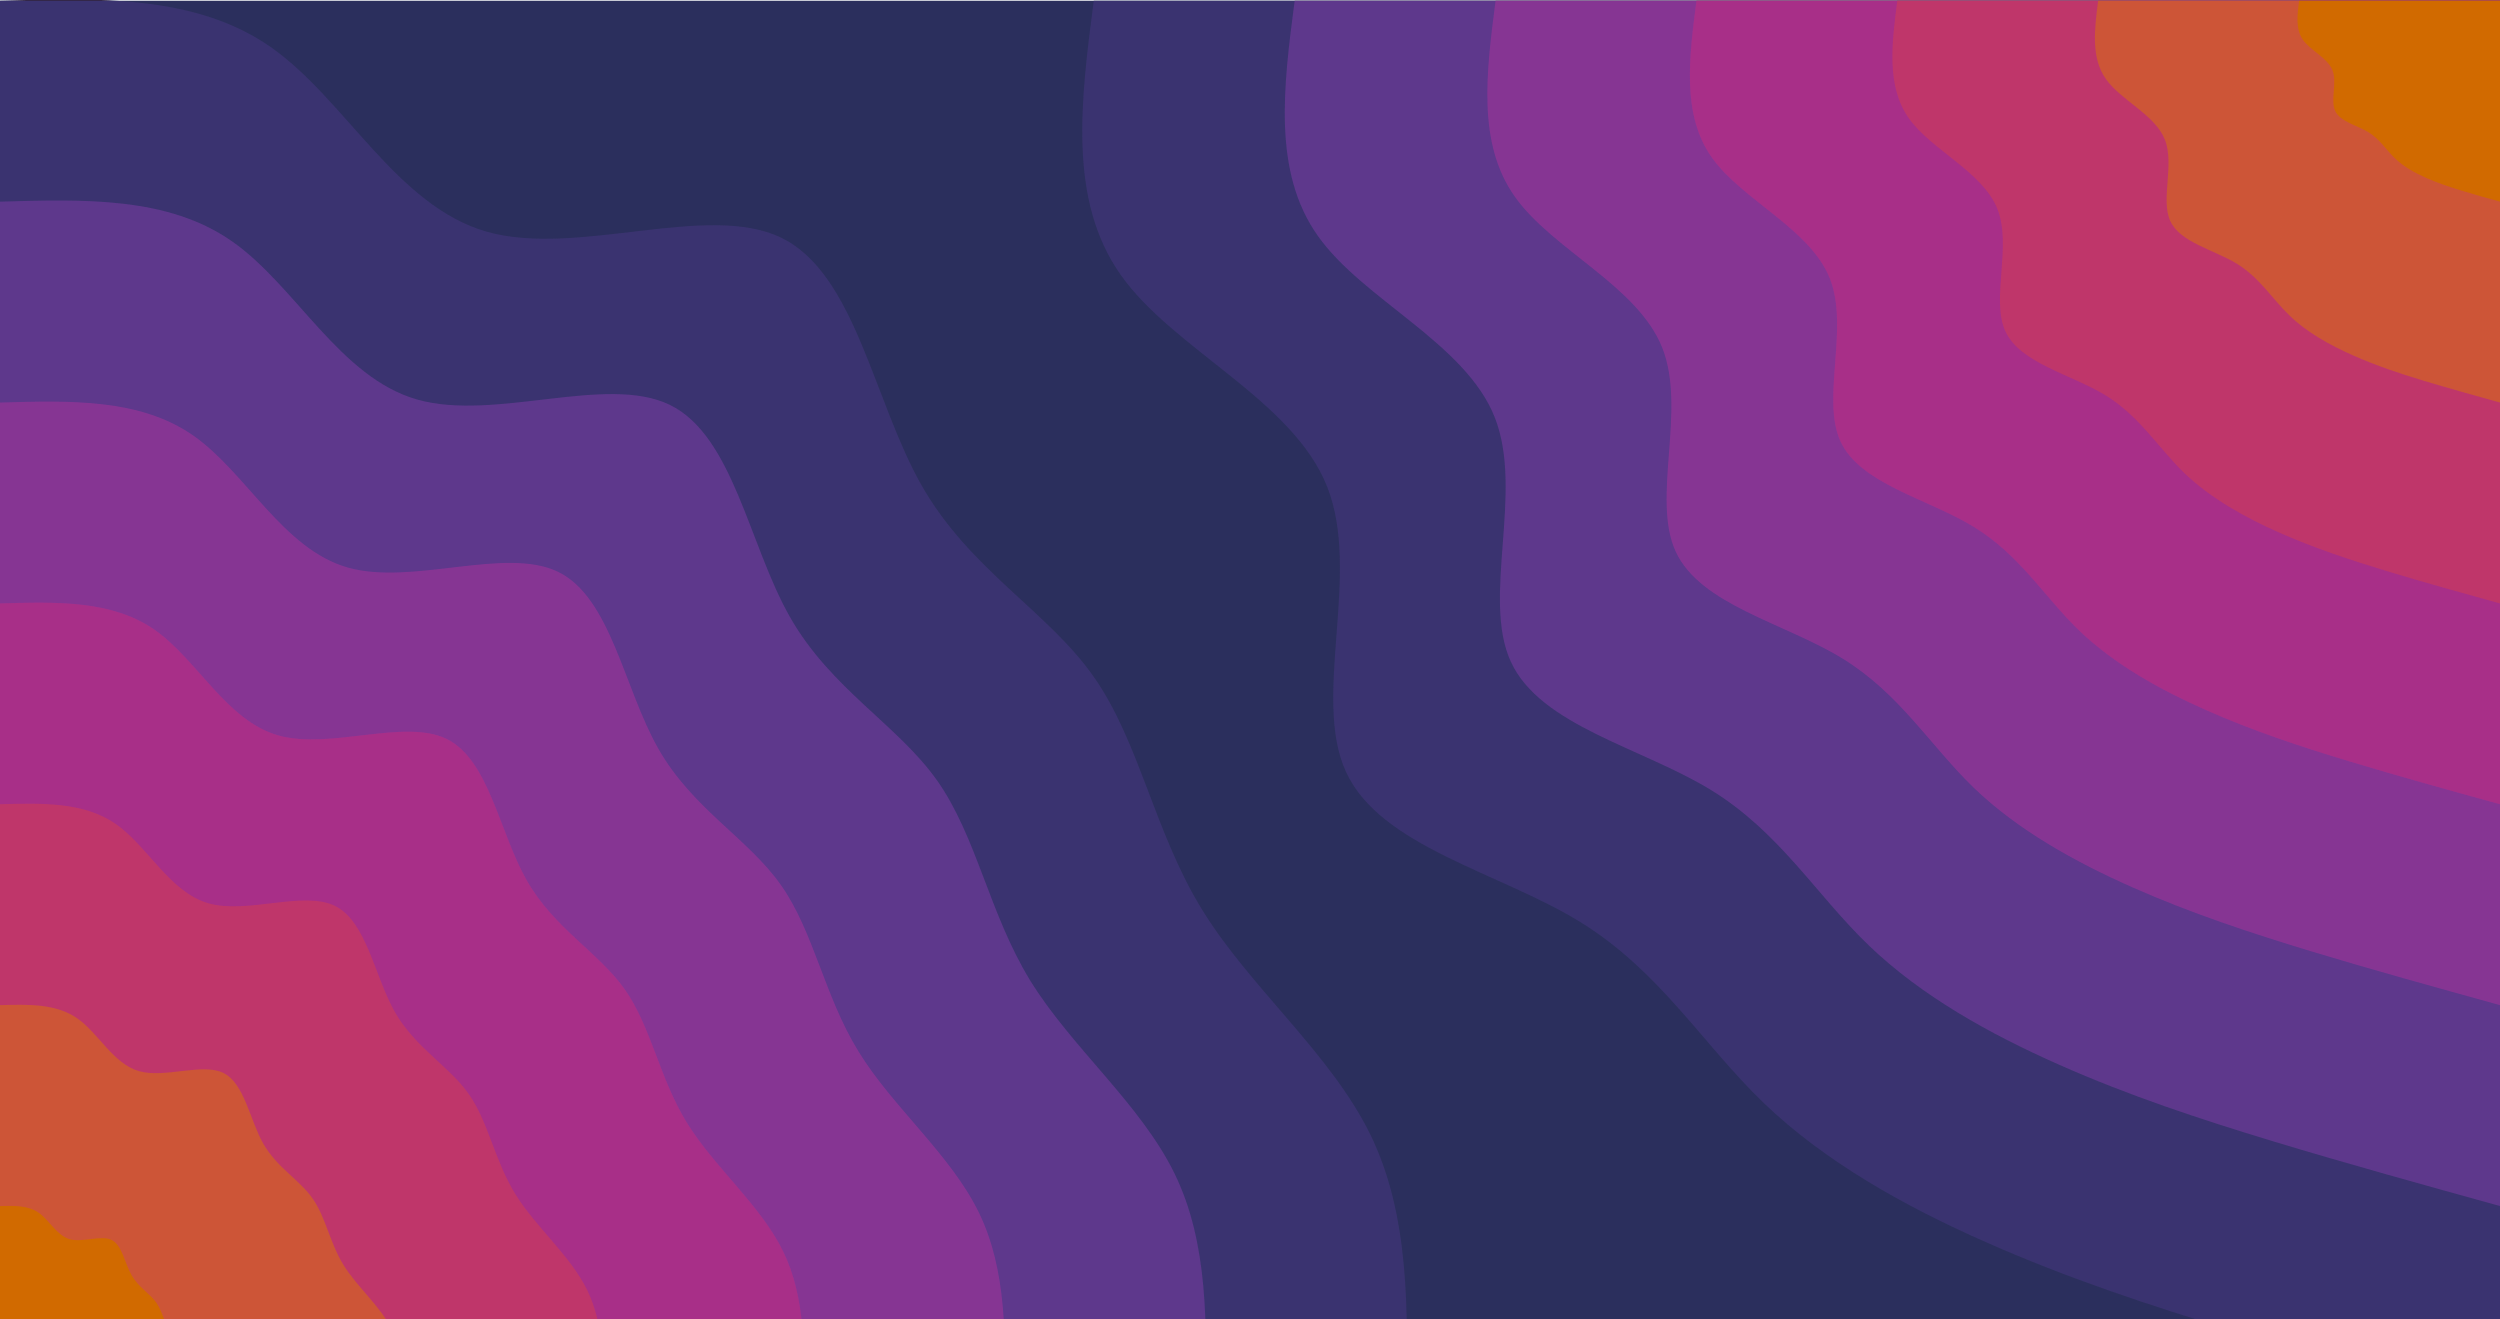
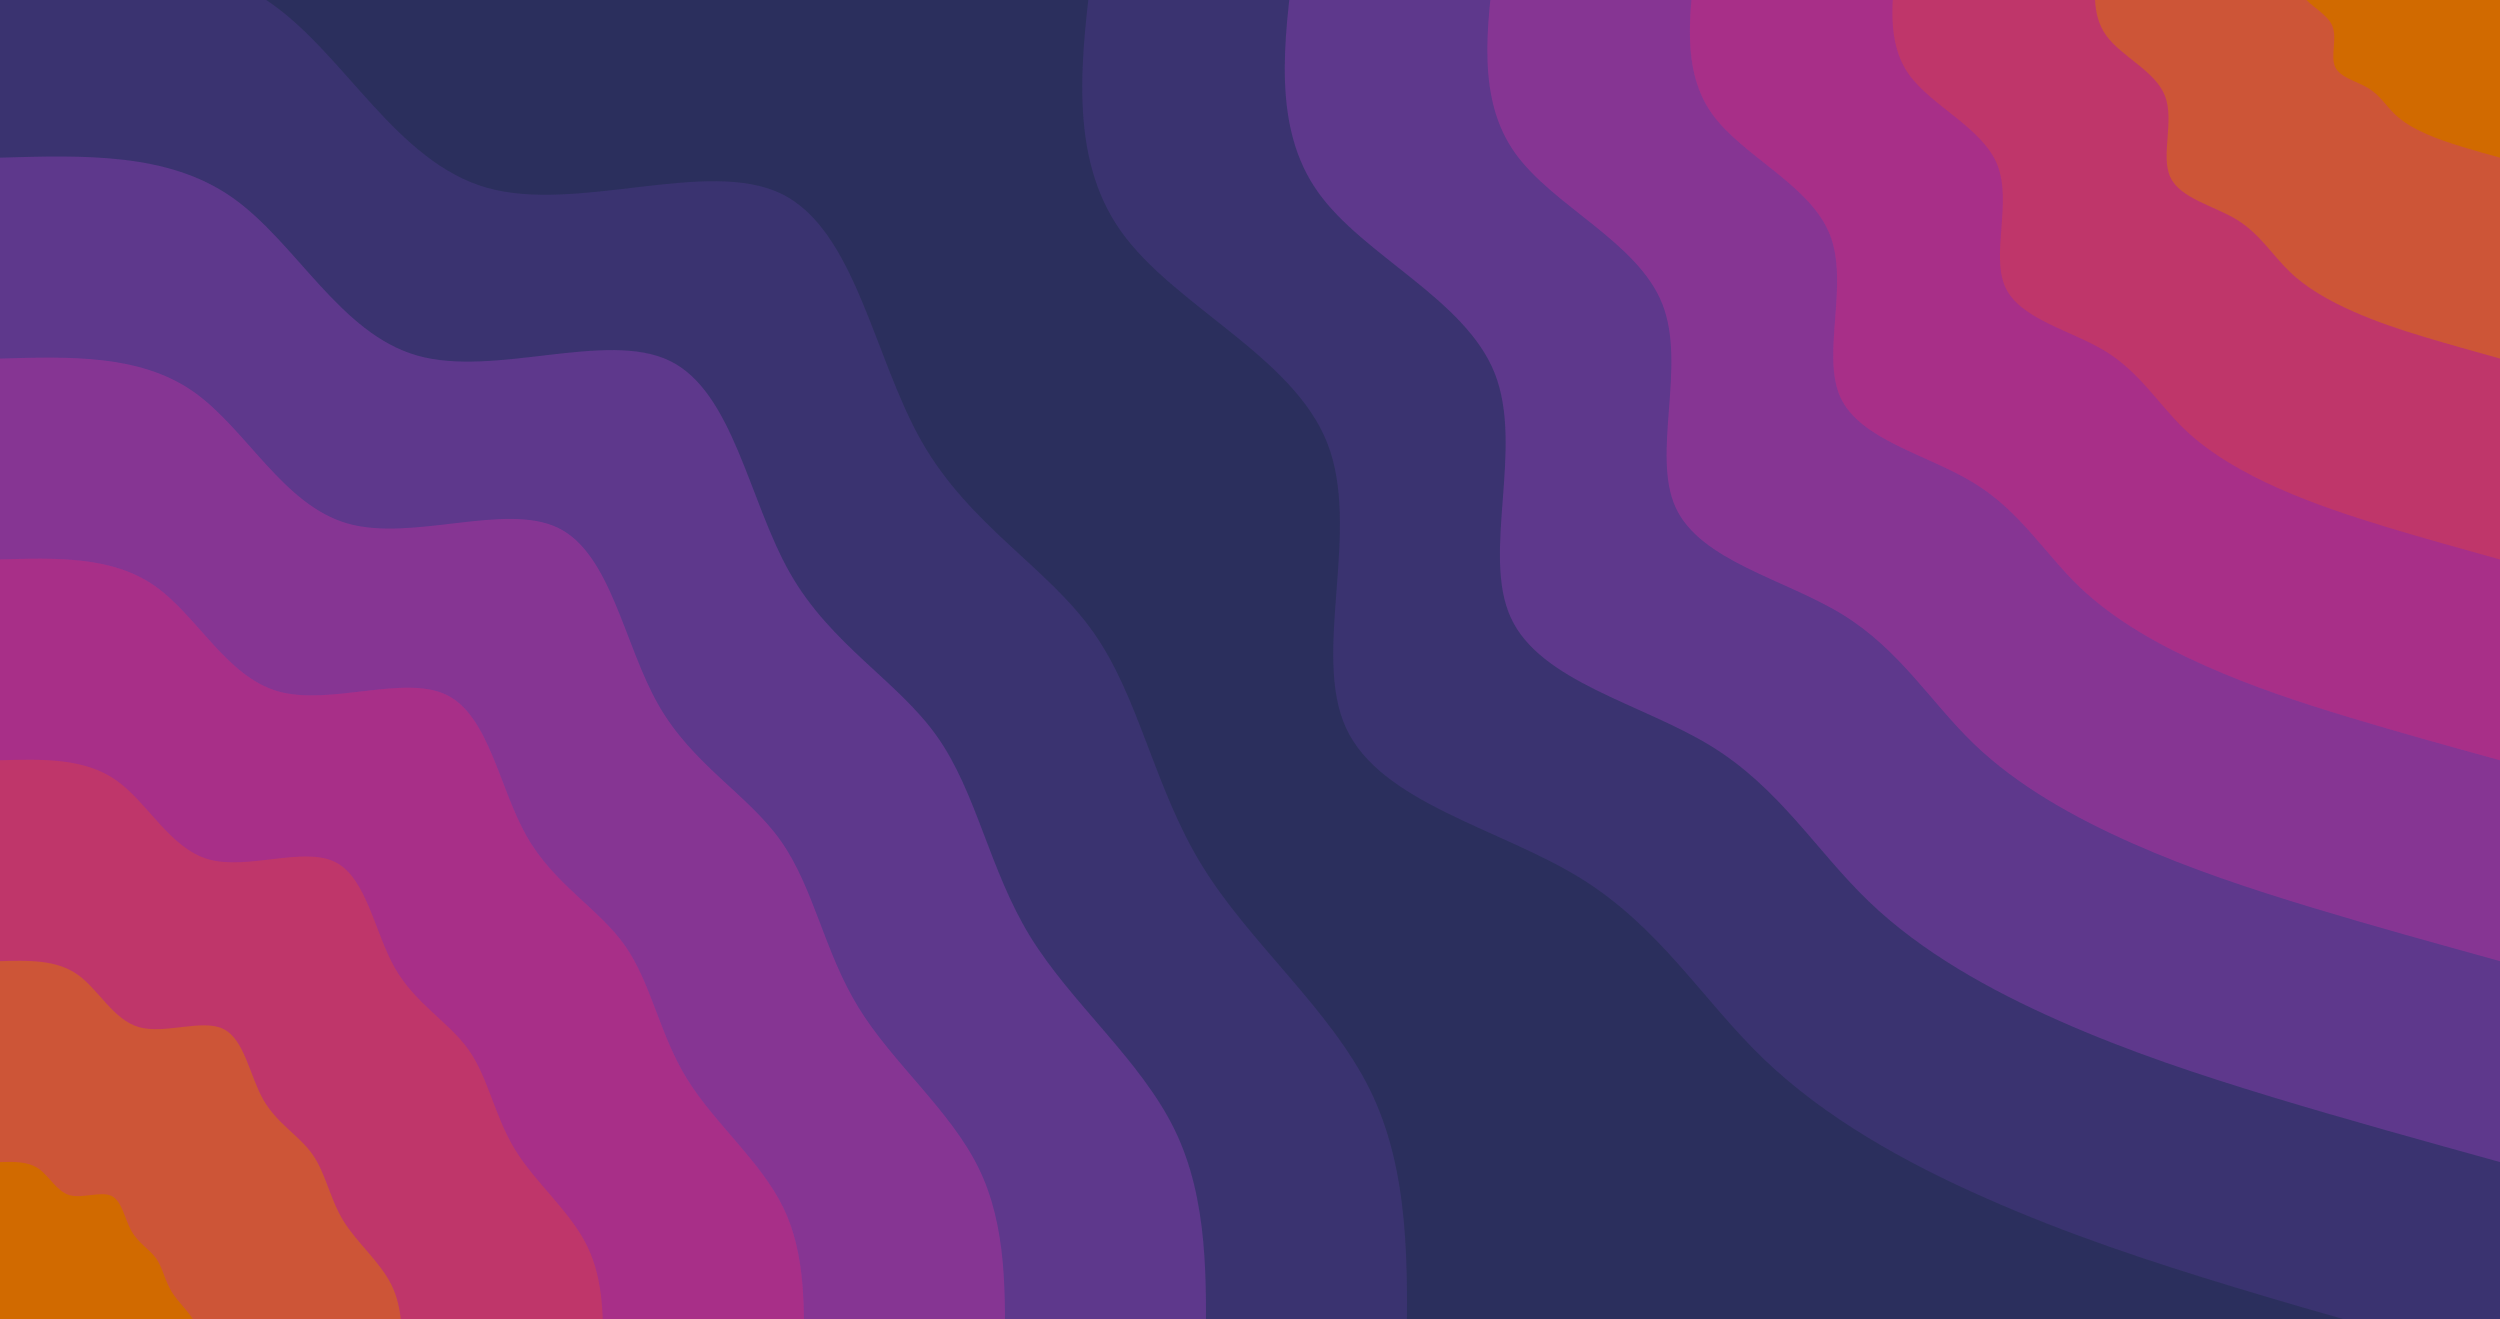
<svg xmlns="http://www.w3.org/2000/svg" id="visual" viewBox="0 0 4096 2160" width="4096" height="2160" version="1.1">
  <defs id="defs9">
    <linearGradient id="grad1_0" x1="0.438" y1="0" x2="1" y2="1">
      <stop offset="14.444%" stop-color="#c64600" stop-opacity="1" id="stop4" />
      <stop offset="85.556%" stop-color="#c64600" stop-opacity="1" id="stop6" />
    </linearGradient>
  </defs>
  <defs id="defs16">
    <linearGradient id="grad1_1" x1="0.438" y1="0" x2="1" y2="1">
      <stop offset="14.444%" stop-color="#c64600" stop-opacity="1" id="stop11" />
      <stop offset="85.556%" stop-color="#b92c2c" stop-opacity="1" id="stop13" />
    </linearGradient>
  </defs>
  <defs id="defs23">
    <linearGradient id="grad1_2" x1="0.438" y1="0" x2="1" y2="1">
      <stop offset="14.444%" stop-color="#a12042" stop-opacity="1" id="stop18" />
      <stop offset="85.556%" stop-color="#b92c2c" stop-opacity="1" id="stop20" />
    </linearGradient>
  </defs>
  <defs id="defs30">
    <linearGradient id="grad1_3" x1="0.438" y1="0" x2="1" y2="1">
      <stop offset="14.444%" stop-color="#a12042" stop-opacity="1" id="stop25" />
      <stop offset="85.556%" stop-color="#82214d" stop-opacity="1" id="stop27" />
    </linearGradient>
  </defs>
  <defs id="defs37">
    <linearGradient id="grad1_4" x1="0.438" y1="0" x2="1" y2="1">
      <stop offset="14.444%" stop-color="#5f254d" stop-opacity="1" id="stop32" />
      <stop offset="85.556%" stop-color="#82214d" stop-opacity="1" id="stop34" />
    </linearGradient>
  </defs>
  <defs id="defs44">
    <linearGradient id="grad1_5" x1="0.438" y1="0" x2="1" y2="1">
      <stop offset="14.444%" stop-color="#5f254d" stop-opacity="1" id="stop39" />
      <stop offset="85.556%" stop-color="#3e2444" stop-opacity="1" id="stop41" />
    </linearGradient>
  </defs>
  <defs id="defs51">
    <linearGradient id="grad1_6" x1="0.438" y1="0" x2="1" y2="1">
      <stop offset="14.444%" stop-color="#241f31" stop-opacity="1" id="stop46" />
      <stop offset="85.556%" stop-color="#3e2444" stop-opacity="1" id="stop48" />
    </linearGradient>
  </defs>
  <defs id="defs58">
    <linearGradient id="grad2_0" x1="0" y1="0" x2="0.563" y2="1">
      <stop offset="14.444%" stop-color="#c64600" stop-opacity="1" id="stop53" />
      <stop offset="85.556%" stop-color="#c64600" stop-opacity="1" id="stop55" />
    </linearGradient>
  </defs>
  <defs id="defs65">
    <linearGradient id="grad2_1" x1="0" y1="0" x2="0.563" y2="1">
      <stop offset="14.444%" stop-color="#b92c2c" stop-opacity="1" id="stop60" />
      <stop offset="85.556%" stop-color="#c64600" stop-opacity="1" id="stop62" />
    </linearGradient>
  </defs>
  <defs id="defs72">
    <linearGradient id="grad2_2" x1="0" y1="0" x2="0.563" y2="1">
      <stop offset="14.444%" stop-color="#b92c2c" stop-opacity="1" id="stop67" />
      <stop offset="85.556%" stop-color="#a12042" stop-opacity="1" id="stop69" />
    </linearGradient>
  </defs>
  <defs id="defs79">
    <linearGradient id="grad2_3" x1="0" y1="0" x2="0.563" y2="1">
      <stop offset="14.444%" stop-color="#82214d" stop-opacity="1" id="stop74" />
      <stop offset="85.556%" stop-color="#a12042" stop-opacity="1" id="stop76" />
    </linearGradient>
  </defs>
  <defs id="defs86">
    <linearGradient id="grad2_4" x1="0" y1="0" x2="0.563" y2="1">
      <stop offset="14.444%" stop-color="#82214d" stop-opacity="1" id="stop81" />
      <stop offset="85.556%" stop-color="#5f254d" stop-opacity="1" id="stop83" />
    </linearGradient>
  </defs>
  <defs id="defs93">
    <linearGradient id="grad2_5" x1="0" y1="0" x2="0.563" y2="1">
      <stop offset="14.444%" stop-color="#3e2444" stop-opacity="1" id="stop88" />
      <stop offset="85.556%" stop-color="#5f254d" stop-opacity="1" id="stop90" />
    </linearGradient>
  </defs>
  <defs id="defs100">
    <linearGradient id="grad2_6" x1="0" y1="0" x2="0.563" y2="1">
      <stop offset="14.444%" stop-color="#3e2444" stop-opacity="1" id="stop95" />
      <stop offset="85.556%" stop-color="#241f31" stop-opacity="1" id="stop97" />
    </linearGradient>
  </defs>
  <g id="layer1">
-     <g id="g154" transform="matrix(2.133333,0,0,2.133333,0,1.200136)">
+     <g id="g154" transform="matrix(2.133333,0,0,2.133333,0,-70.87043)">
      <rect x="0" y="0" width="1920" height="1080" fill="#241f31" id="rect2" />
      <g transform="translate(1920)" id="g116">
        <path d="m 0,1080 c -68.6,-19 -137.3,-38 -203.3,-58 -66,-20 -129.3,-41 -191.6,-68.6 -62.4,-27.5 -123.7,-61.8 -170.7,-107 -47,-45.2 -79.6,-101.4 -141.5,-139.3 -61.9,-37.9 -152.9,-57.5 -179.2,-114.9 -26.4,-57.3 12,-152.4 -14.5,-219.1 -26.5,-66.7 -117.8,-105 -158.4,-162.4 C -1099.9,153.2 -1090,76.6 -1080,0 H 0 Z" fill="#30223b" id="path102" />
        <path d="m 0,925.7 c -58.8,-16.3 -117.7,-32.6 -174.2,-49.7 -56.6,-17.2 -110.9,-35.1 -164.3,-58.8 -53.4,-23.6 -106,-52.9 -146.3,-91.7 -40.3,-38.7 -68.3,-86.9 -121.3,-119.4 -53,-32.5 -131.1,-49.3 -153.6,-98.5 -22.6,-49.1 10.3,-130.6 -12.4,-187.8 -22.7,-57.1 -101,-90 -135.8,-139.2 C -942.8,131.4 -934.3,65.7 -925.7,0 H 0 Z" fill="#4e254a" id="path104" />
        <path d="m 0,771.4 c -49,-13.6 -98.1,-27.1 -145.2,-41.4 -47.1,-14.3 -92.4,-29.3 -136.9,-49 -44.5,-19.7 -88.3,-44.1 -121.9,-76.4 -33.5,-32.3 -56.9,-72.4 -101.1,-99.5 -44.2,-27.1 -109.2,-41.1 -128,-82.1 -18.8,-40.9 8.6,-108.9 -10.3,-156.5 -18.9,-47.6 -84.2,-75 -113.2,-116 -29.1,-41 -21.9,-95.8 -14.8,-150.5 H 0 Z" fill="#70234e" id="path106" />
        <path d="m 0,617.1 c -39.2,-10.8 -78.5,-21.7 -116.2,-33.1 -37.7,-11.4 -73.9,-23.4 -109.5,-39.2 -35.6,-15.7 -70.6,-35.3 -97.5,-61.1 -26.8,-25.9 -45.5,-58 -80.9,-79.6 -35.3,-21.7 -87.3,-32.9 -102.4,-65.7 -15,-32.7 6.9,-87.1 -8.2,-125.2 -15.2,-38.1 -67.3,-60 -90.6,-92.8 C -628.5,87.6 -622.8,43.8 -617.1,0 H 0 Z" fill="#921f48" id="path108" />
        <path d="m 0,462.9 c -29.4,-8.2 -58.8,-16.3 -87.1,-24.9 -28.3,-8.6 -55.4,-17.6 -82.2,-29.4 -26.7,-11.8 -52.9,-26.5 -73.1,-45.8 -20.1,-19.4 -34.1,-43.5 -60.6,-59.8 -26.6,-16.2 -65.6,-24.6 -76.9,-49.2 -11.2,-24.6 5.2,-65.3 -6.1,-93.9 -11.4,-28.6 -50.5,-45 -68,-69.6 C -471.4,65.7 -467.1,32.8 -462.9,0 H 0 Z" fill="#af2438" id="path110" />
        <path d="m 0,308.6 c -19.6,-5.5 -39.2,-10.9 -58.1,-16.6 -18.8,-5.7 -36.9,-11.7 -54.7,-19.6 -17.8,-7.9 -35.4,-17.6 -48.8,-30.6 -13.4,-12.9 -22.8,-28.9 -40.4,-39.8 -17.7,-10.8 -43.7,-16.4 -51.2,-32.8 -7.6,-16.4 3.4,-43.5 -4.2,-62.6 -7.5,-19 -33.6,-30 -45.2,-46.4 -11.7,-16.4 -8.8,-38.3 -6,-60.2 H 0 Z" fill="#c1381d" id="path112" />
        <path d="m 0,154.3 c -9.8,-2.7 -19.6,-5.4 -29,-8.3 -9.5,-2.9 -18.5,-5.9 -27.4,-9.8 -8.9,-3.9 -17.7,-8.8 -24.4,-15.3 -6.7,-6.4 -11.4,-14.5 -20.2,-19.9 -8.9,-5.4 -21.9,-8.2 -25.6,-16.4 -3.8,-8.2 1.7,-21.8 -2.1,-31.3 -3.8,-9.5 -16.8,-15 -22.6,-23.2 -5.8,-8.2 -4.4,-19.2 -3,-30.1 H 0 Z" fill="#c64600" id="path114" />
      </g>
      <g transform="translate(0,1080)" id="g132">
        <path d="m 0,-1080 c 75.2,-2.3 150.5,-4.5 207.8,35.5 57.3,39.9 96.6,122.1 166.1,141.9 69.5,19.7 169.2,-23 226.1,4.6 56.9,27.6 70.9,125.4 107.8,190.2 36.9,64.8 96.6,96.4 132,146.7 35.4,50.2 46.5,119 83.2,178.8 36.6,59.8 98.9,110.7 129.4,173 30.4,62.2 29,135.7 27.6,209.3 H 0 Z" fill="#30223b" id="path118" />
        <path d="m 0,-925.7 c 64.5,-1.9 129,-3.9 178.1,30.4 49.1,34.2 82.8,104.7 142.4,121.6 59.6,16.9 145,-19.6 193.8,4 48.8,23.6 60.8,107.5 92.4,163 31.6,55.5 82.8,82.7 113.1,125.7 30.4,43.1 39.9,102 71.3,153.3 31.5,51.3 84.8,94.9 110.9,148.3 26.1,53.3 24.9,116.4 23.7,179.4 H 0 Z" fill="#4e254a" id="path120" />
        <path d="m 0,-771.4 c 53.7,-1.6 107.5,-3.2 148.4,25.3 40.9,28.6 69,87.3 118.7,101.4 49.6,14.1 120.9,-16.4 161.5,3.3 40.6,19.7 50.6,89.6 77,135.8 26.3,46.3 69,68.9 94.2,104.8 25.3,35.9 33.2,85 59.5,127.7 26.2,42.8 70.7,79.1 92.4,123.6 21.7,44.4 20.7,97 19.7,149.5 H 0 Z" fill="#70234e" id="path122" />
        <path d="m 0,-617.1 c 43,-1.3 86,-2.6 118.7,20.2 32.8,22.9 55.2,69.8 94.9,81.1 39.8,11.3 96.8,-13.1 129.3,2.7 32.5,15.7 40.5,71.6 61.6,108.6 21,37 55.2,55.2 75.4,83.9 20.2,28.7 26.5,68 47.5,102.1 21,34.2 56.6,63.3 74,98.9 17.4,35.5 16.5,77.6 15.7,119.6 H 0 Z" fill="#921f48" id="path124" />
        <path d="m 0,-462.9 c 32.2,-0.9 64.5,-1.9 89,15.2 24.6,17.2 41.4,52.4 71.2,60.9 29.8,8.4 72.6,-9.9 96.9,1.9 24.4,11.9 30.4,53.8 46.2,81.6 15.9,27.7 41.4,41.3 56.6,62.8 15.2,21.5 19.9,51 35.7,76.7 15.7,25.6 42.4,47.4 55.4,74.1 13.1,26.7 12.5,58.2 11.9,89.7 H 0 Z" fill="#af2438" id="path126" />
        <path d="m 0,-308.6 c 21.5,-0.6 43,-1.3 59.4,10.2 16.3,11.4 27.6,34.9 47.4,40.5 19.9,5.6 48.4,-6.5 64.6,1.3 16.3,7.9 20.3,35.9 30.8,54.4 10.6,18.5 27.6,27.5 37.7,41.9 10.2,14.3 13.3,34 23.8,51.1 10.5,17.1 28.3,31.6 37,49.4 8.7,17.8 8.3,38.8 7.9,59.8 H 0 Z" fill="#c1381d" id="path128" />
        <path d="m 0,-154.3 c 10.7,-0.3 21.5,-0.6 29.7,5.1 8.2,5.7 13.8,17.4 23.7,20.3 9.9,2.8 24.2,-3.3 32.3,0.6 8.1,4 10.1,17.9 15.4,27.2 5.3,9.2 13.8,13.8 18.9,20.9 5,7.2 6.6,17 11.9,25.6 5.2,8.5 14.1,15.8 18.4,24.7 4.4,8.9 4.2,19.4 4,29.9 H 0 Z" fill="#c64600" id="path130" />
      </g>
    </g>
  </g>
  <g id="layer2" style="display:inline;mix-blend-mode:overlay">
-     <rect style="fill:#99c1f1;stroke-width:10;stroke-linejoin:round;stroke-dashoffset:26.4;-inkscape-stroke:none;stop-color:#000000" id="rect481" width="4096" height="2304" x="0" y="1.2" />
+     <rect style="fill:#99c1f1;stroke-width:10;stroke-linejoin:round;stroke-dashoffset:26.4;-inkscape-stroke:none;stop-color:#000000" id="rect481" width="4096" height="2304" x="0" y="-72" />
  </g>
</svg>
